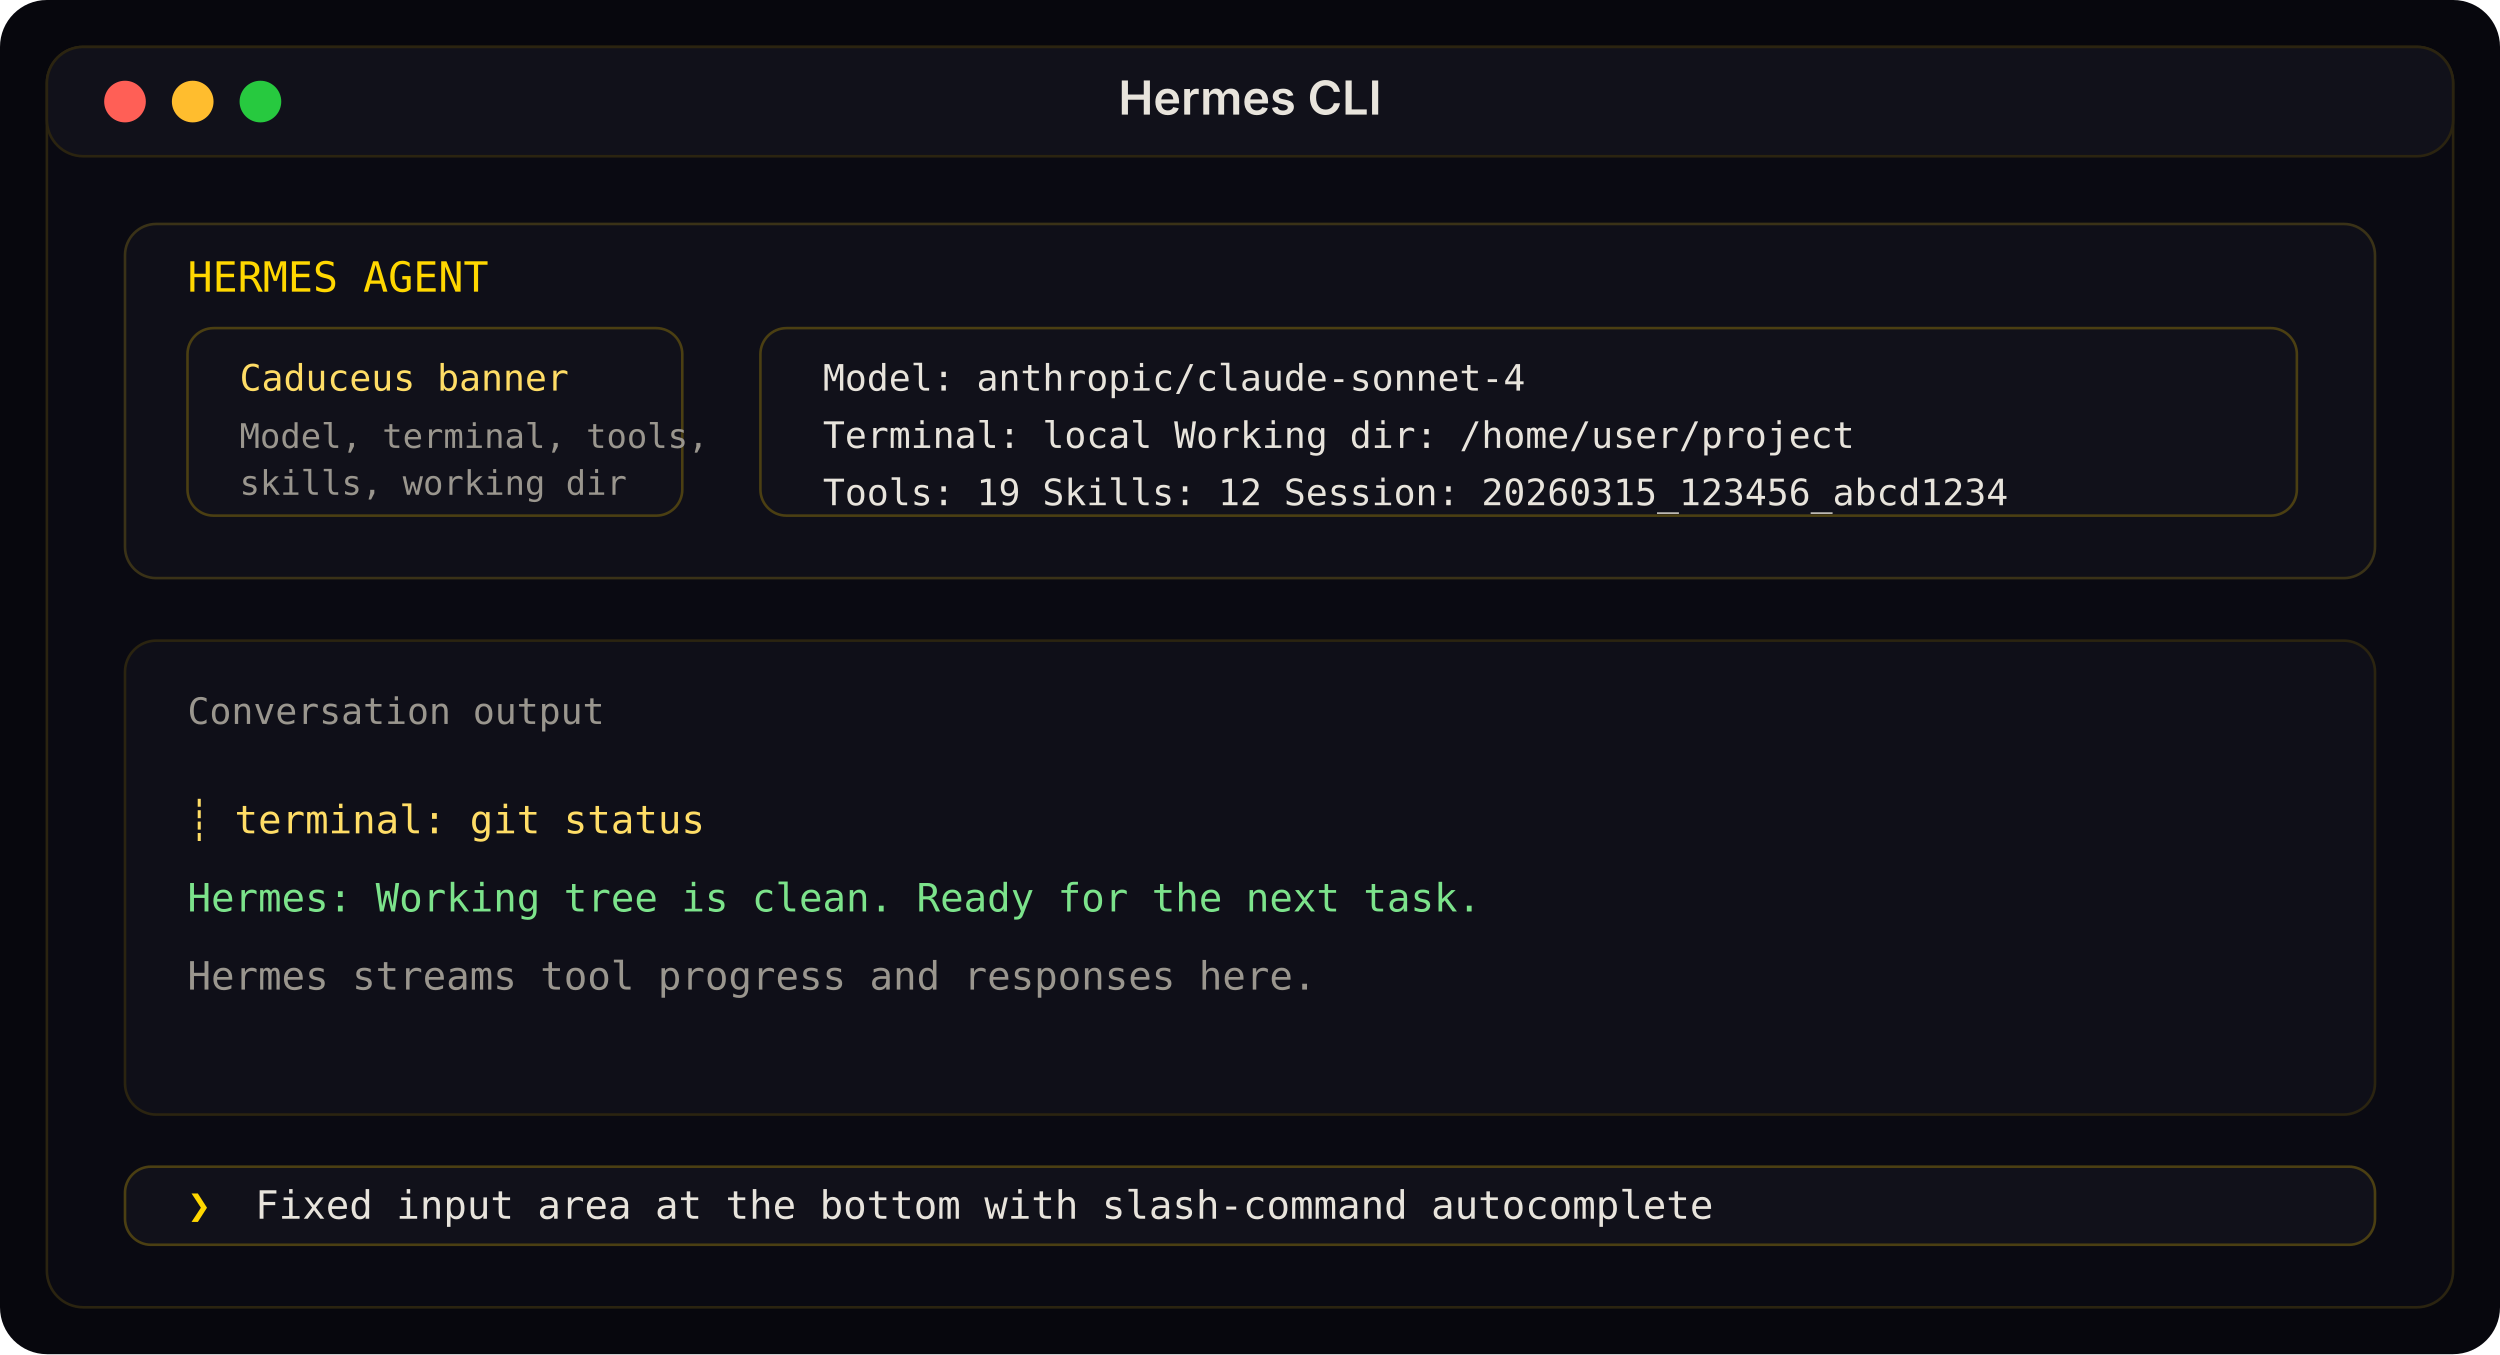
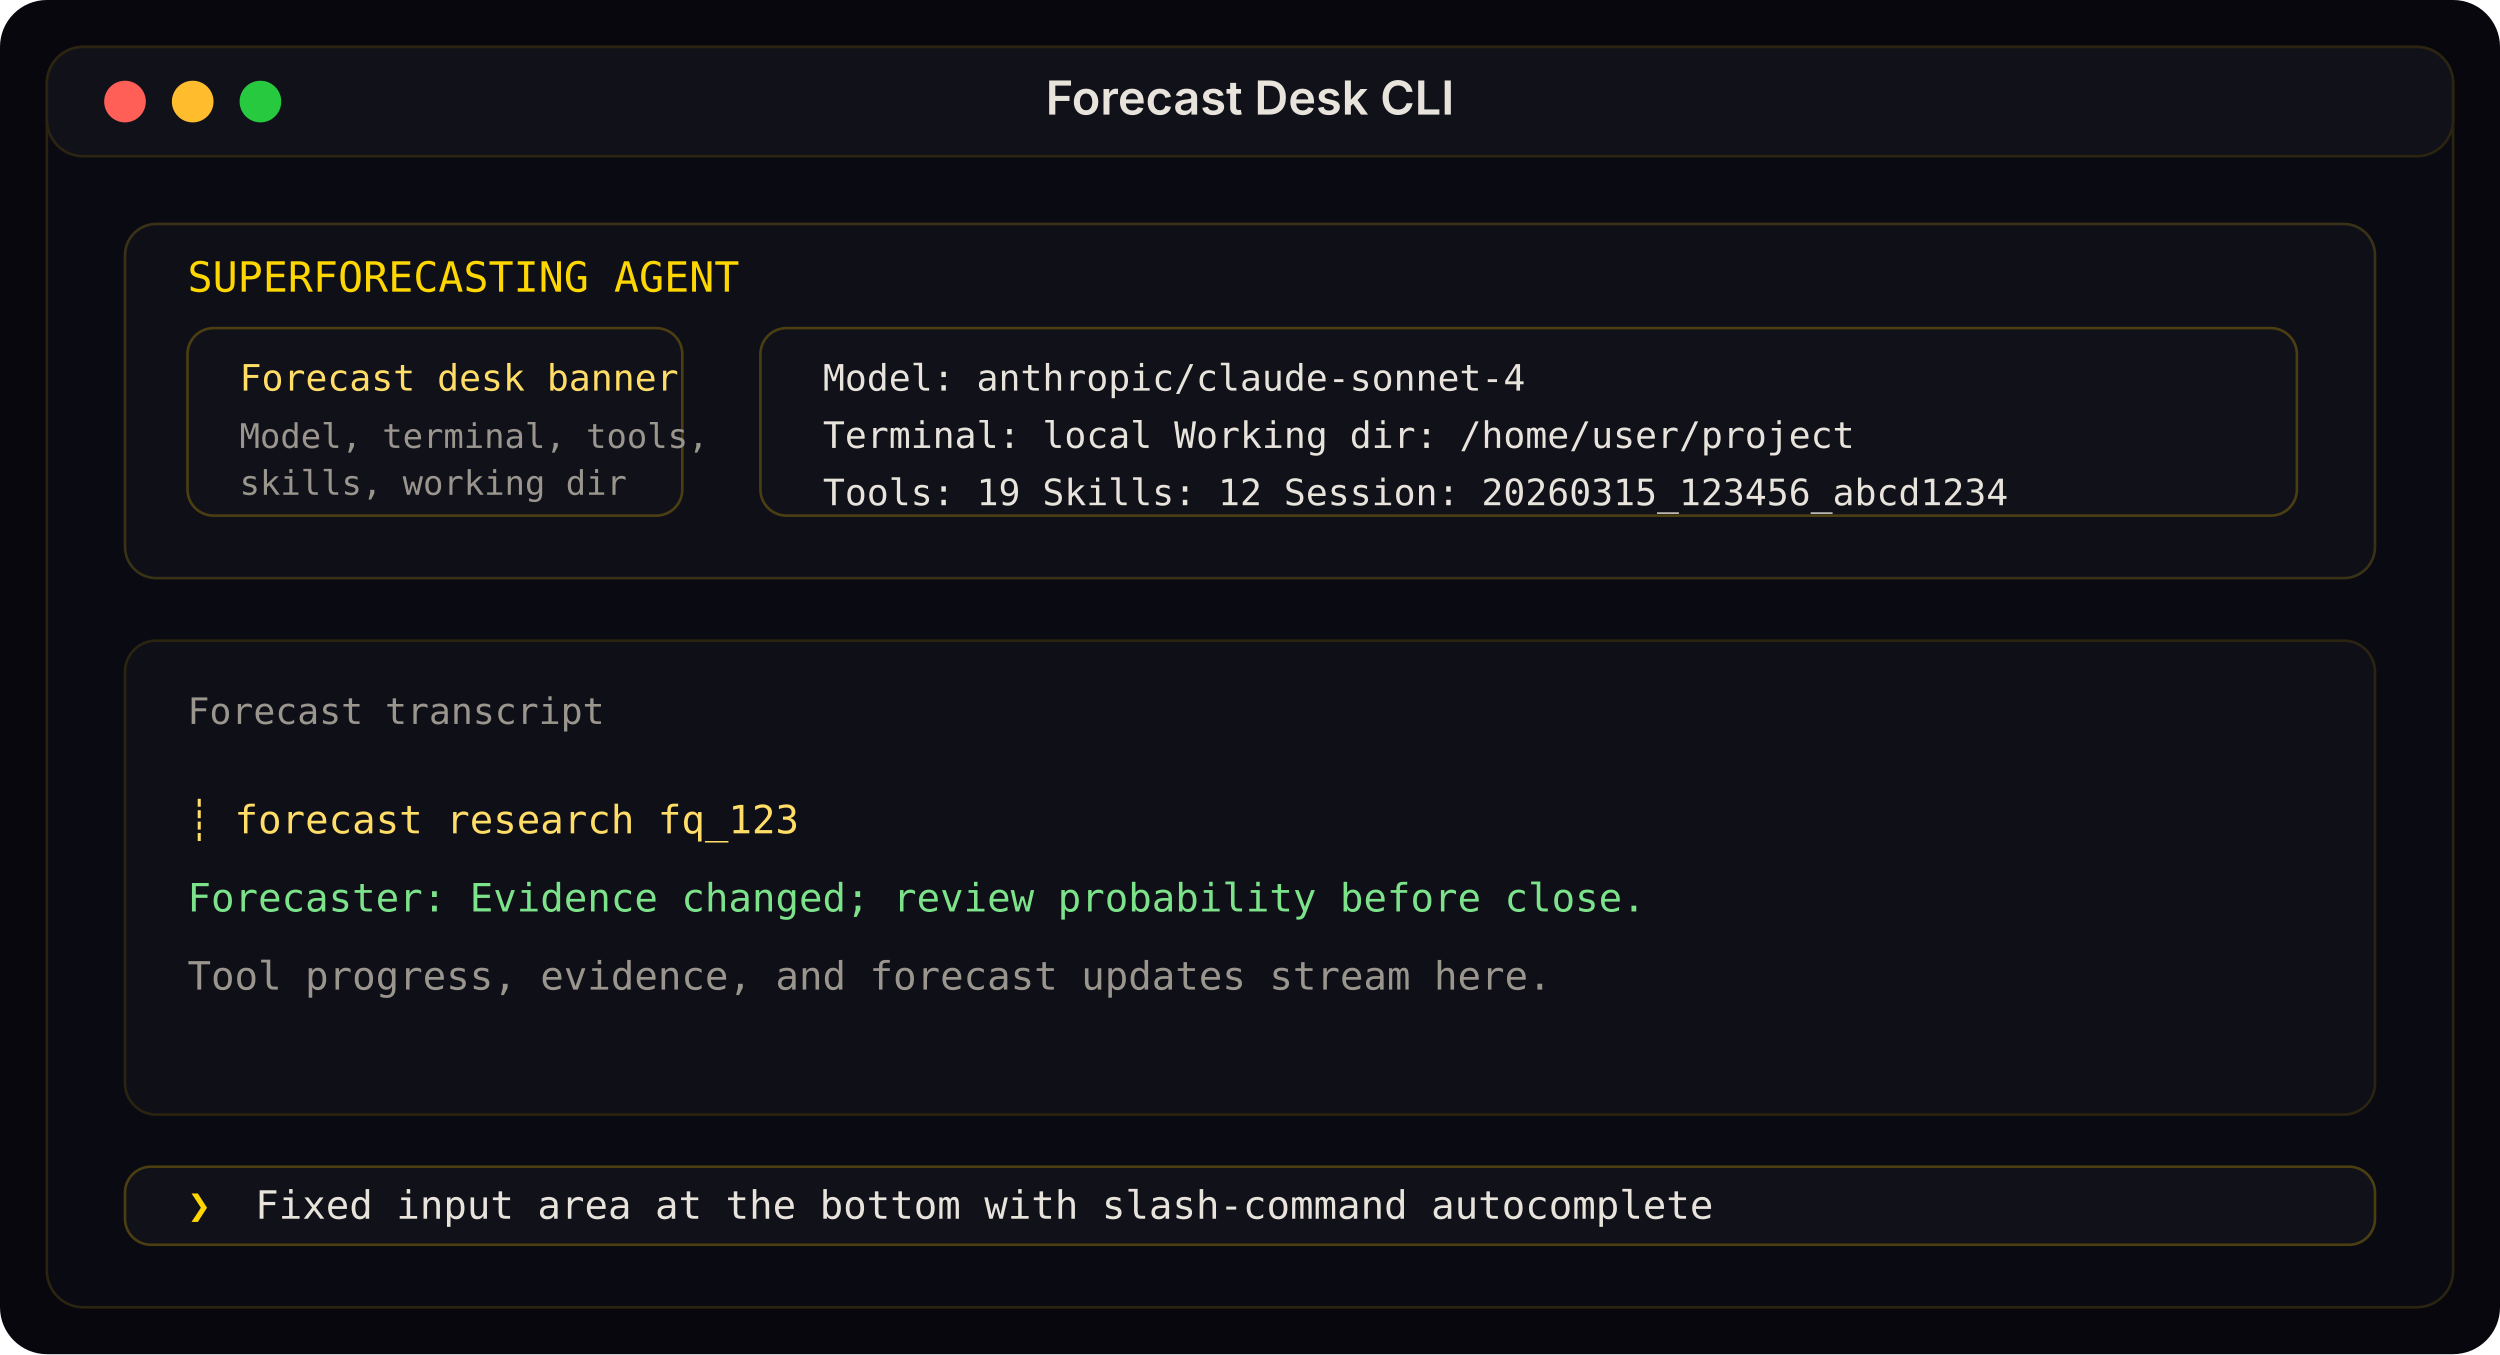
<svg xmlns="http://www.w3.org/2000/svg" width="960" height="520" viewBox="0 0 960 520" role="img" aria-labelledby="title desc">
  <rect width="960" height="520" rx="18" fill="#07070d" />
  <rect x="18" y="18" width="924" height="484" rx="14" fill="#0a0a12" stroke="#2b2410" />
  <rect x="18" y="18" width="924" height="42" rx="14" fill="#11111a" stroke="#2b2410" />
  <circle cx="48" cy="39" r="8" fill="#ff5f56" />
  <circle cx="74" cy="39" r="8" fill="#ffbd2e" />
  <circle cx="100" cy="39" r="8" fill="#27c93f" />
-   <text x="480" y="44" text-anchor="middle" fill="#e8e4dc" font-family="Inter, sans-serif" font-size="18" font-weight="600">Hermes CLI</text>
+   <text x="480" y="44" text-anchor="middle" fill="#e8e4dc" font-family="Inter, sans-serif" font-size="18" font-weight="600">Forecast Desk CLI</text>
  <rect x="48" y="86" width="864" height="136" rx="12" fill="#0f0f18" stroke="#3a3217" />
-   <text x="72" y="112" fill="#ffd700" font-family="JetBrains Mono, monospace" font-size="16">HERMES AGENT</text>
+   <text x="72" y="112" fill="#ffd700" font-family="JetBrains Mono, monospace" font-size="16">SUPERFORECASTING AGENT</text>
  <rect x="72" y="126" width="190" height="72" rx="10" fill="#11111a" stroke="#4b3f12" />
-   <text x="92" y="150" fill="#ffdd66" font-family="JetBrains Mono, monospace" font-size="14">Caduceus banner</text>
+   <text x="92" y="150" fill="#ffdd66" font-family="JetBrains Mono, monospace" font-size="14">Forecast desk banner</text>
  <text x="92" y="172" fill="#9a968e" font-family="JetBrains Mono, monospace" font-size="13">Model, terminal, tools,</text>
  <text x="92" y="190" fill="#9a968e" font-family="JetBrains Mono, monospace" font-size="13">skills, working dir</text>
  <rect x="292" y="126" width="590" height="72" rx="10" fill="#11111a" stroke="#4b3f12" />
  <text x="316" y="150" fill="#e8e4dc" font-family="JetBrains Mono, monospace" font-size="14">Model: anthropic/claude-sonnet-4</text>
  <text x="316" y="172" fill="#e8e4dc" font-family="JetBrains Mono, monospace" font-size="14">Terminal: local   Working dir: /home/user/project</text>
  <text x="316" y="194" fill="#e8e4dc" font-family="JetBrains Mono, monospace" font-size="14">Tools: 19   Skills: 12   Session: 20260315_123456_abcd1234</text>
  <rect x="48" y="246" width="864" height="182" rx="12" fill="#0f0f18" stroke="#2b2410" />
-   <text x="72" y="278" fill="#9a968e" font-family="JetBrains Mono, monospace" font-size="14">Conversation output</text>
-   <text x="72" y="320" fill="#ffdd66" font-family="JetBrains Mono, monospace" font-size="15">┊ terminal: git status</text>
-   <text x="72" y="350" fill="#7ce38b" font-family="JetBrains Mono, monospace" font-size="15">Hermes: Working tree is clean. Ready for the next task.</text>
-   <text x="72" y="380" fill="#9a968e" font-family="JetBrains Mono, monospace" font-size="15">Hermes streams tool progress and responses here.</text>
+   <text x="72" y="278" fill="#9a968e" font-family="JetBrains Mono, monospace" font-size="14">Forecast transcript</text>
+   <text x="72" y="320" fill="#ffdd66" font-family="JetBrains Mono, monospace" font-size="15">┊ forecast research fq_123</text>
+   <text x="72" y="350" fill="#7ce38b" font-family="JetBrains Mono, monospace" font-size="15">Forecaster: Evidence changed; review probability before close.</text>
+   <text x="72" y="380" fill="#9a968e" font-family="JetBrains Mono, monospace" font-size="15">Tool progress, evidence, and forecast updates stream here.</text>
  <rect x="48" y="448" width="864" height="30" rx="10" fill="#11111a" stroke="#4b3f12" />
  <text x="72" y="468" fill="#ffd700" font-family="JetBrains Mono, monospace" font-size="15">❯</text>
  <text x="98" y="468" fill="#e8e4dc" font-family="JetBrains Mono, monospace" font-size="15">Fixed input area at the bottom with slash-command autocomplete</text>
</svg>
